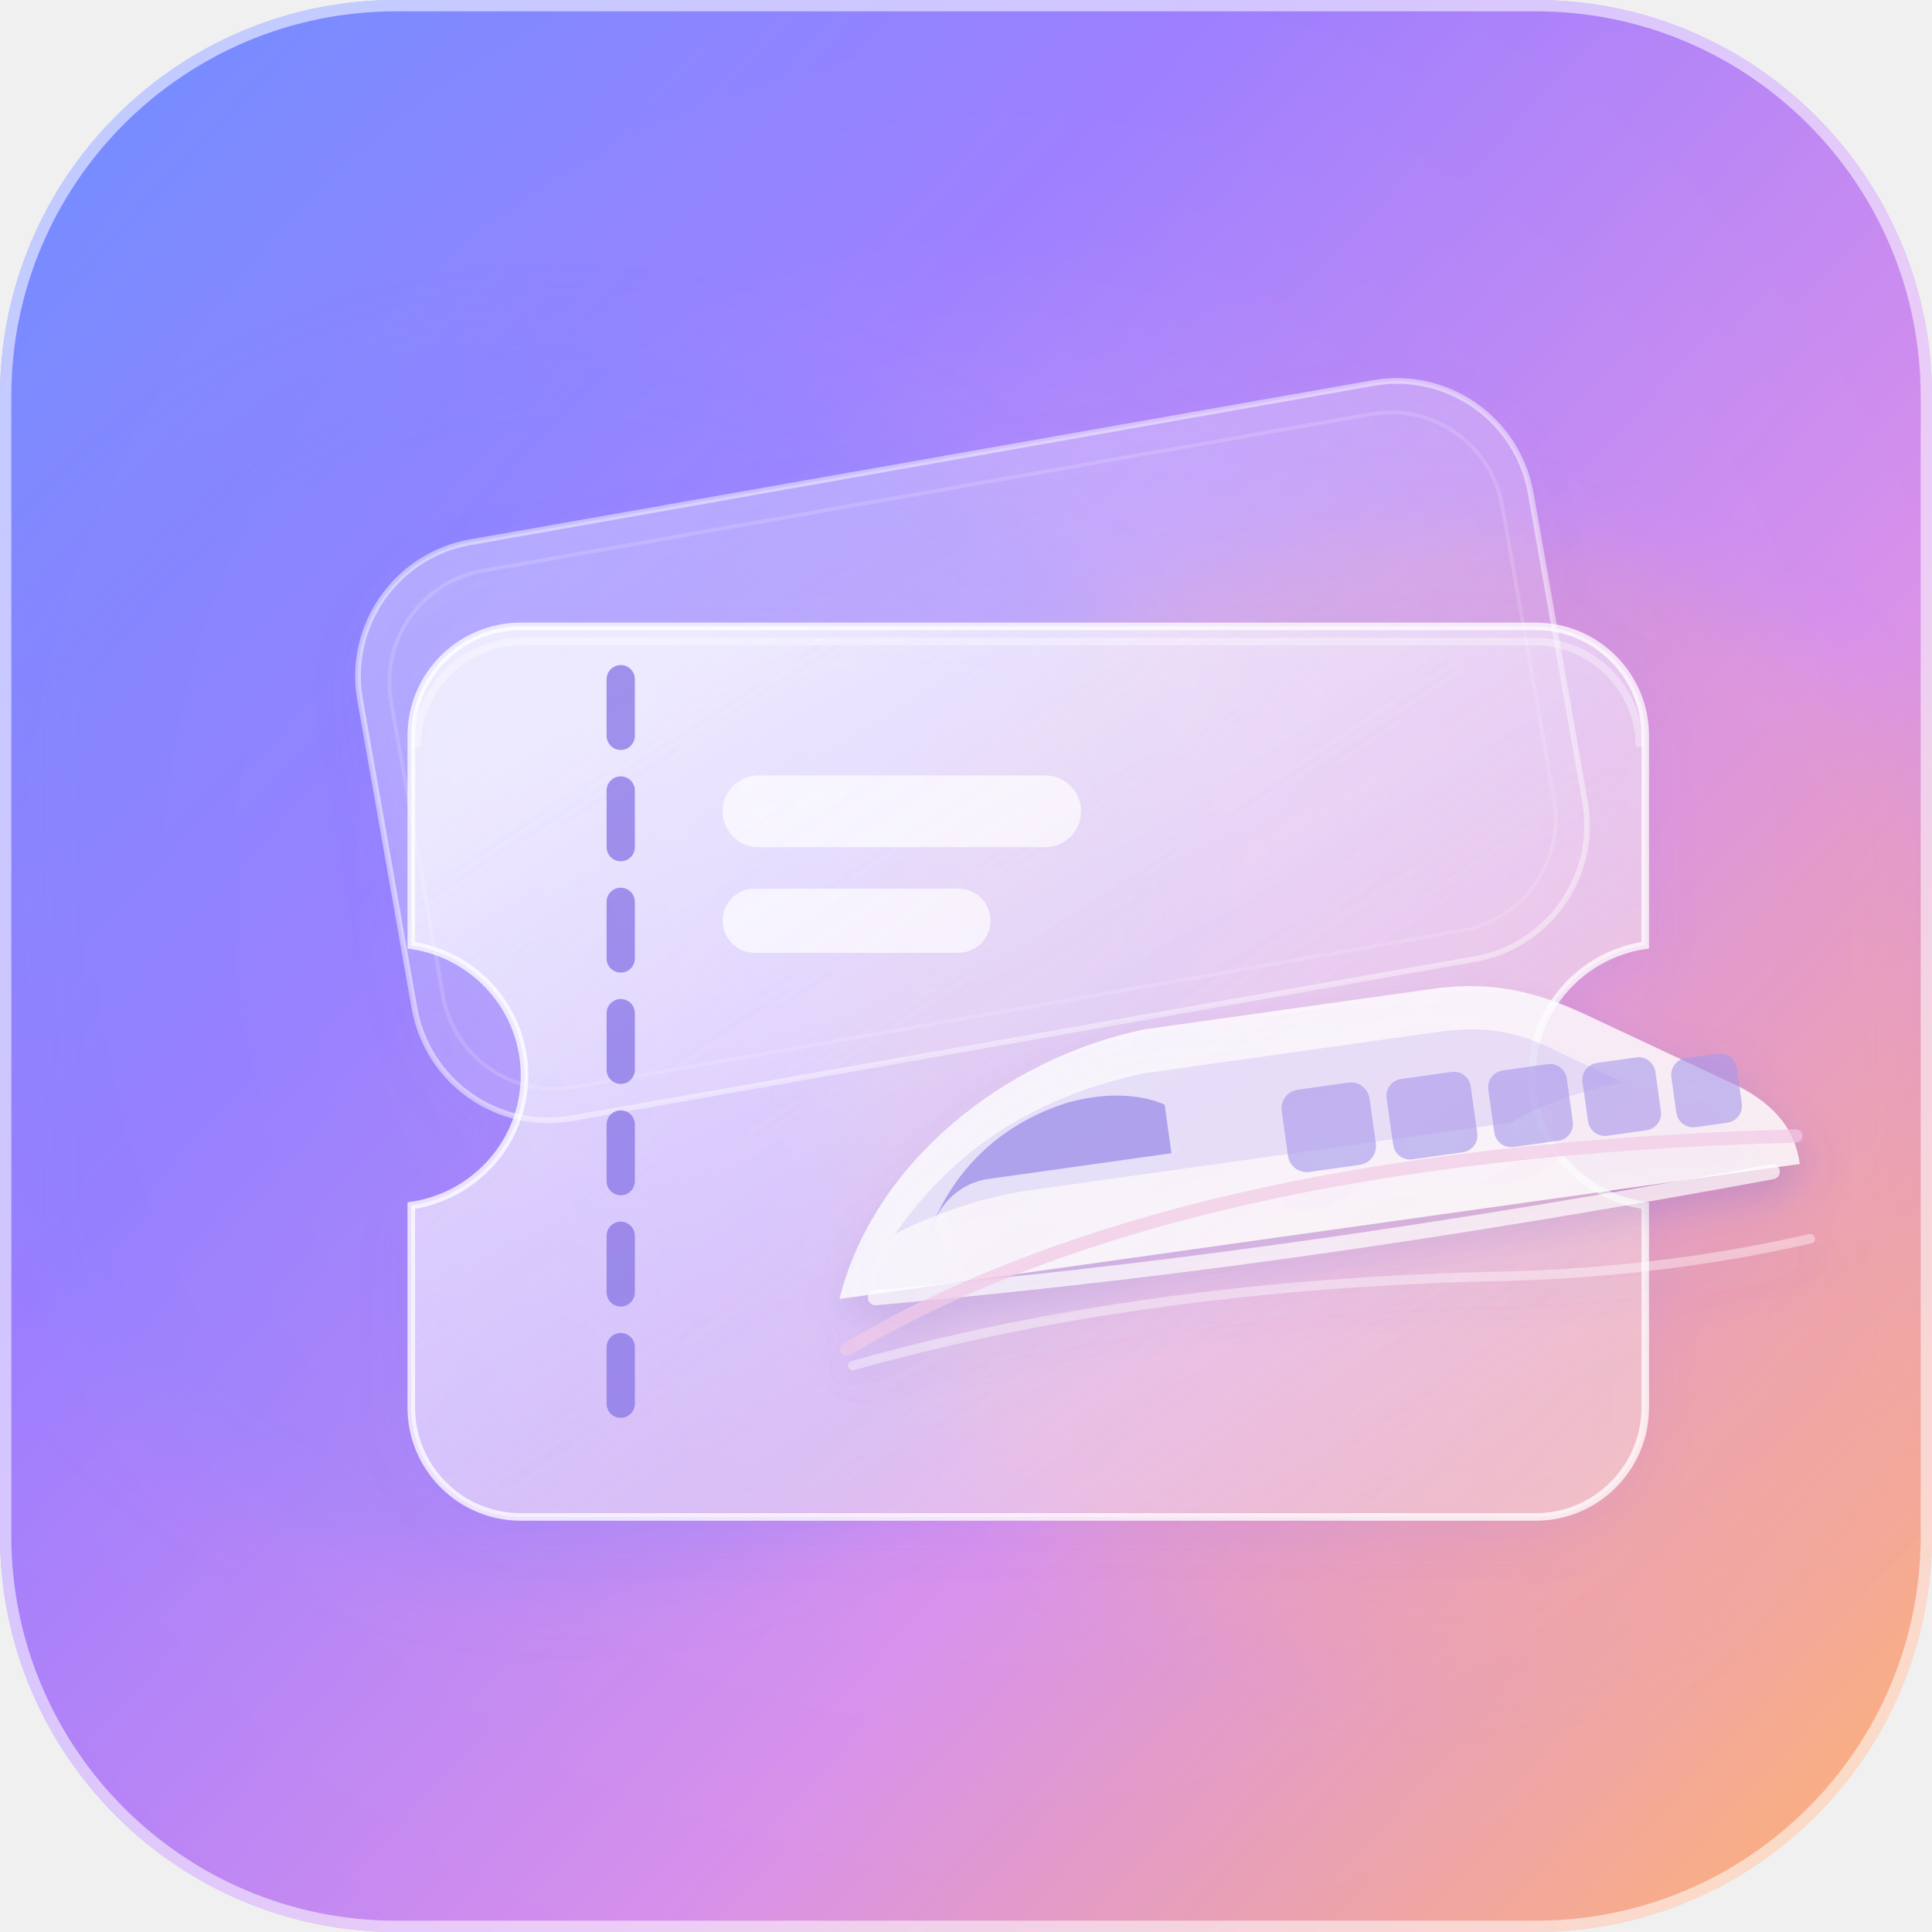
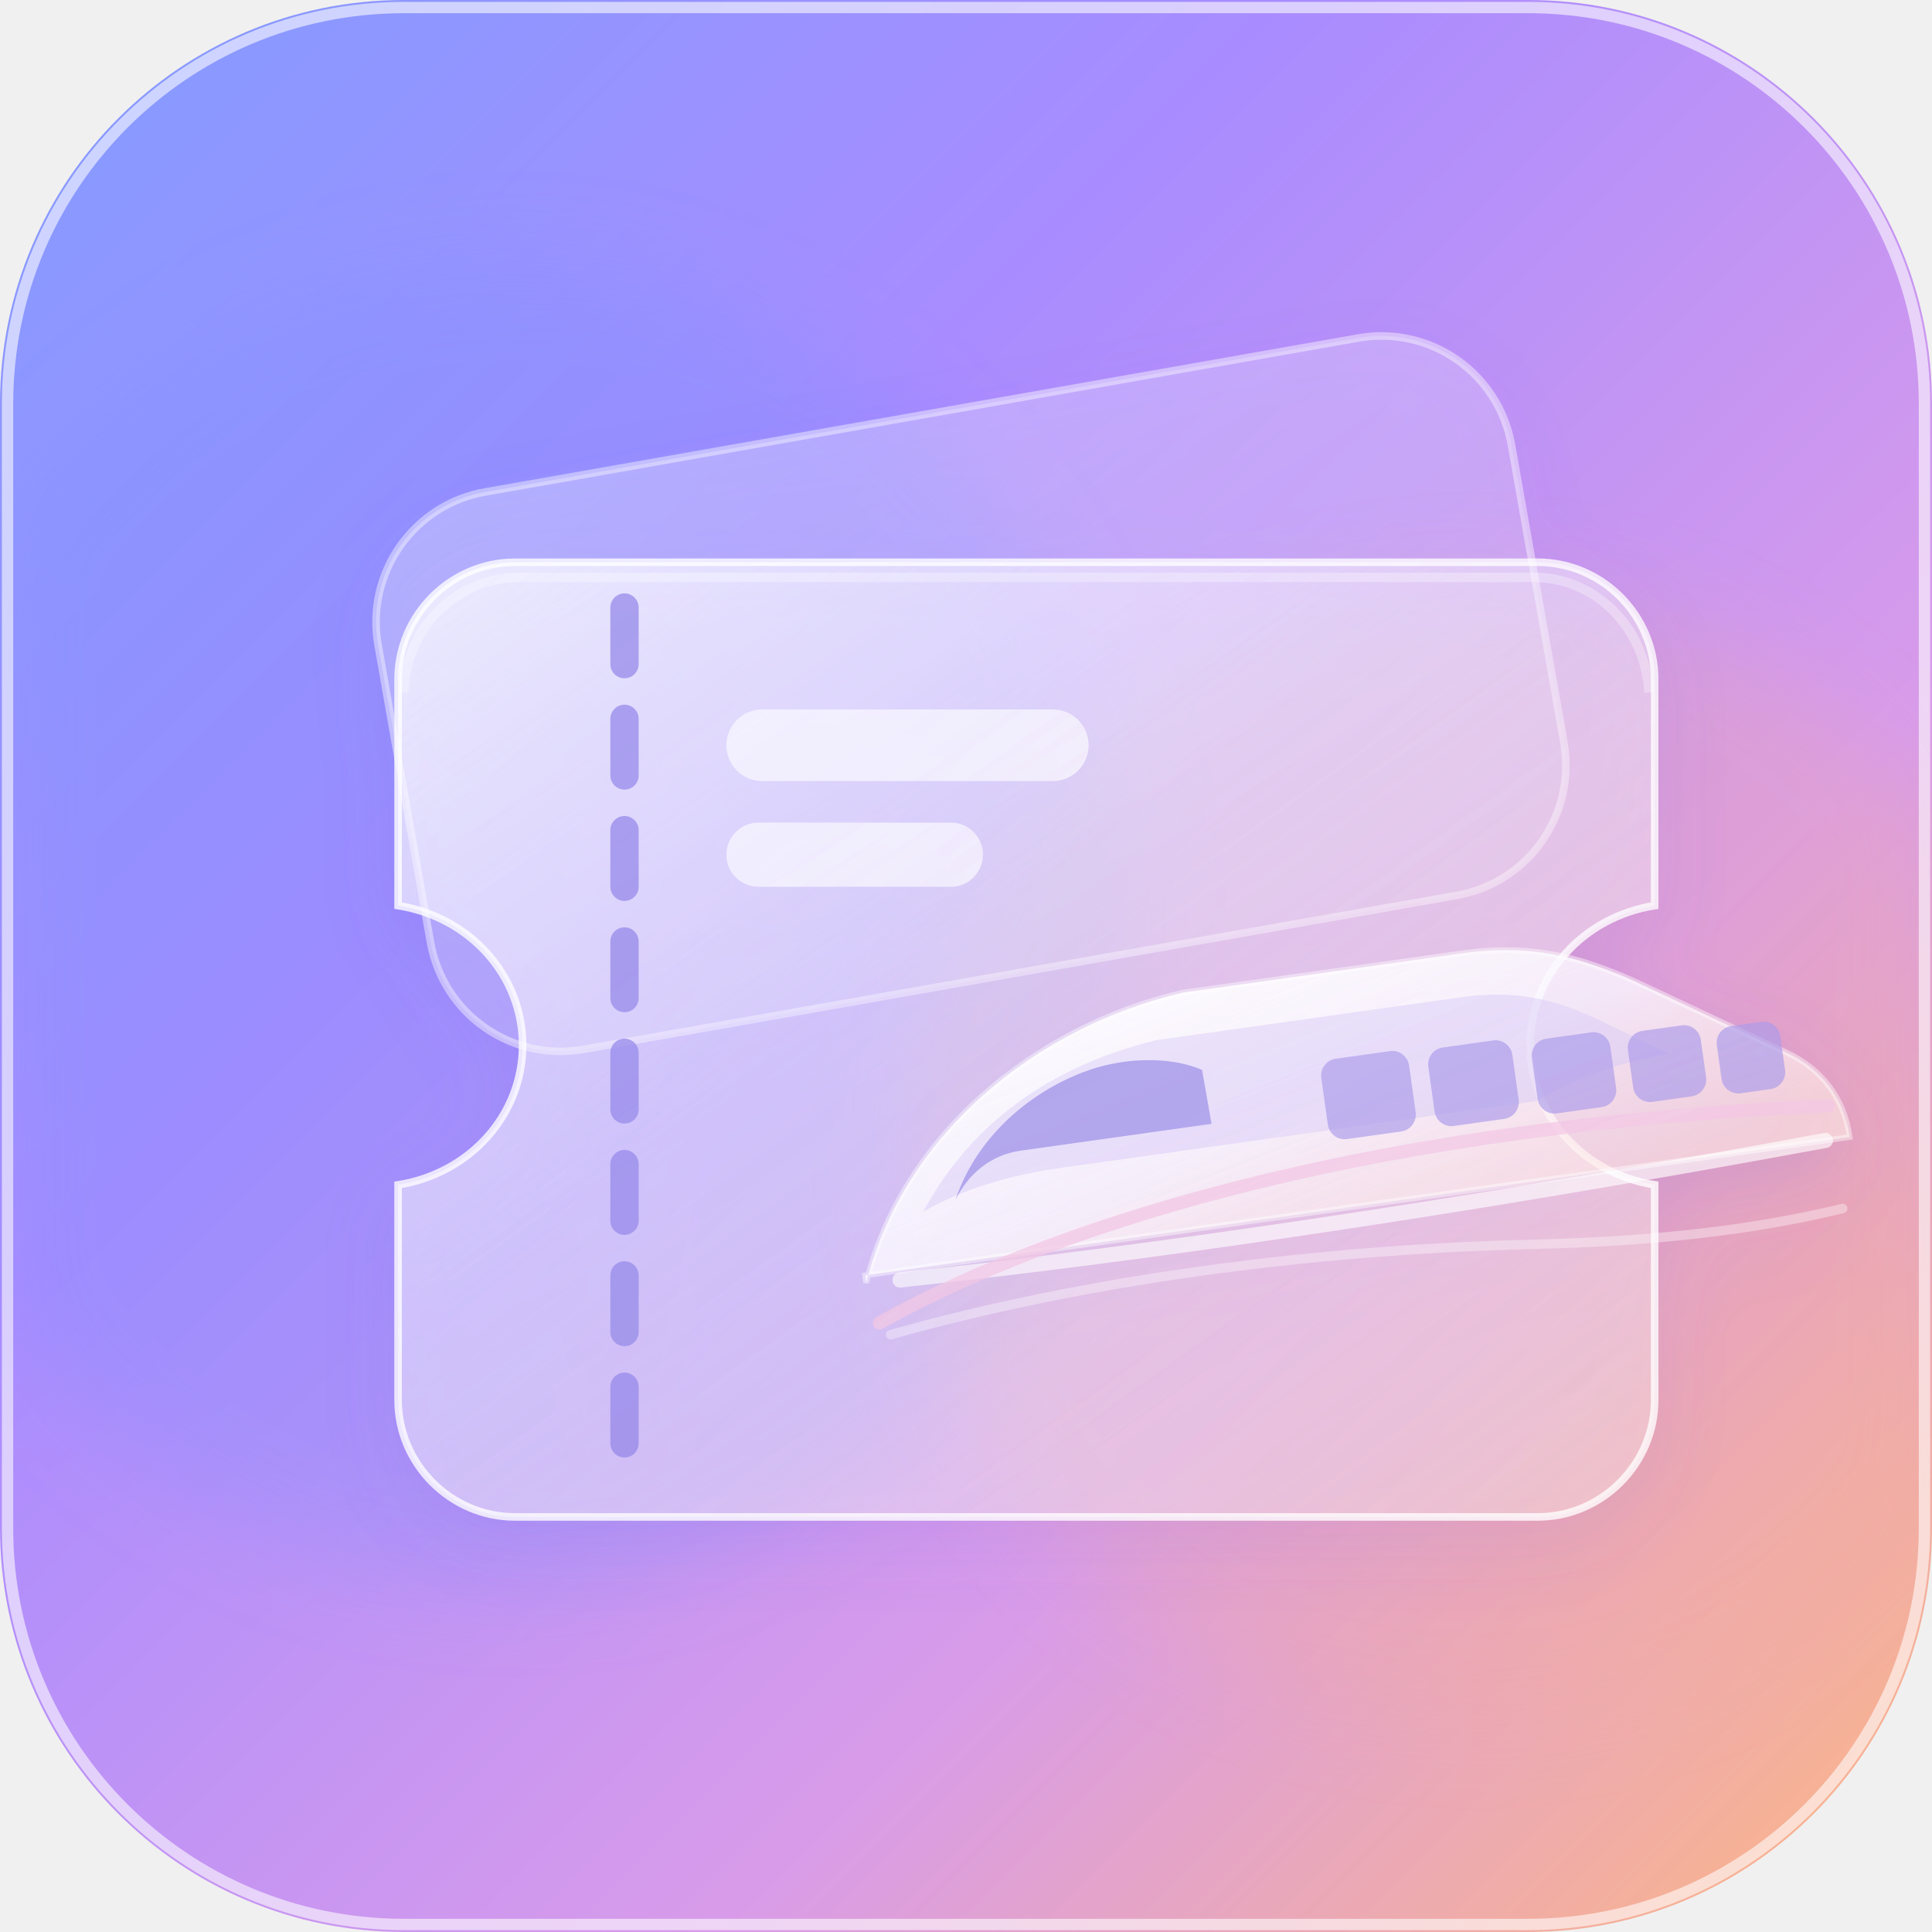
<svg xmlns="http://www.w3.org/2000/svg" viewBox="0 0 1024 1024">
  <defs>
-     <linearGradient id="bg" x1="0%" y1="4%" x2="100%" y2="96%">
-       <stop offset="0%" stop-color="#6F8EFF" />
-       <stop offset="32%" stop-color="#9A7BFF" />
-       <stop offset="66%" stop-color="#D68EEB" />
-       <stop offset="100%" stop-color="#FFB273" />
+     <linearGradient id="bg" x1="0" y1="0" x2="1" y2="1">
+       <stop offset="0" stop-color="#819CFF" />
+       <stop offset=".34" stop-color="#A98CFF" />
+       <stop offset=".68" stop-color="#D89BEA" />
+       <stop offset="1" stop-color="#FFB77E" />
    </linearGradient>
-     <radialGradient id="bgGlow" cx="52%" cy="46%" r="70%">
-       <stop offset="0%" stop-color="#FFFFFF" stop-opacity=".18" />
-       <stop offset="48%" stop-color="#FFFFFF" stop-opacity=".04" />
-       <stop offset="100%" stop-color="#FFFFFF" stop-opacity="0" />
-     </radialGradient>
-     <linearGradient id="glass" x1="14%" y1="8%" x2="88%" y2="90%">
-       <stop offset="0%" stop-color="#FFFFFF" stop-opacity=".76" />
-       <stop offset="48%" stop-color="#F8F2FF" stop-opacity=".56" />
-       <stop offset="100%" stop-color="#FFE9E1" stop-opacity=".40" />
+     <linearGradient id="glass" x1=".05" y1=".02" x2=".96" y2=".98">
+       <stop offset="0" stop-color="#FFFFFF" stop-opacity=".72" />
+       <stop offset=".42" stop-color="#F6F1FF" stop-opacity=".50" />
+       <stop offset="1" stop-color="#FFF0E8" stop-opacity=".36" />
    </linearGradient>
-     <linearGradient id="glass2" x1="20%" y1="0%" x2="85%" y2="100%">
-       <stop offset="0%" stop-color="#FFFFFF" stop-opacity=".30" />
-       <stop offset="100%" stop-color="#FFFFFF" stop-opacity=".07" />
+     <linearGradient id="glassBack" x1=".1" y1="0" x2=".9" y2="1">
+       <stop offset="0" stop-color="#FFFFFF" stop-opacity=".28" />
+       <stop offset="1" stop-color="#FFFFFF" stop-opacity=".08" />
    </linearGradient>
-     <filter id="softGlow" x="-40%" y="-40%" width="180%" height="180%">
-       <feGaussianBlur stdDeviation="20" />
+     <linearGradient id="train" x1=".1" y1=".1" x2=".9" y2=".9">
+       <stop offset="0" stop-color="#FFFFFF" stop-opacity=".94" />
+       <stop offset=".52" stop-color="#FBF8FF" stop-opacity=".80" />
+       <stop offset="1" stop-color="#FFE8E3" stop-opacity=".62" />
+     </linearGradient>
+     <filter id="glow" x="-40%" y="-40%" width="180%" height="180%">
+       <feGaussianBlur stdDeviation="24" />
    </filter>
-     <filter id="cardGlow" x="-30%" y="-30%" width="160%" height="160%">
-       <feDropShadow dx="0" dy="18" stdDeviation="22" flood-color="#FFFFFF" flood-opacity=".26" />
-       <feDropShadow dx="0" dy="8" stdDeviation="12" flood-color="#8A73FF" flood-opacity=".20" />
-     </filter>
-     <filter id="trainShadow" x="-30%" y="-30%" width="160%" height="160%">
-       <feDropShadow dx="0" dy="10" stdDeviation="10" flood-color="#7D68B8" flood-opacity=".22" />
+     <filter id="shadow" x="-30%" y="-30%" width="160%" height="160%">
+       <feDropShadow dx="0" dy="20" stdDeviation="20" flood-color="#FFFFFF" flood-opacity=".24" />
+       <feDropShadow dx="0" dy="12" stdDeviation="18" flood-color="#6F62DE" flood-opacity=".22" />
    </filter>
  </defs>
-   <rect x="0" y="0" width="1024" height="1024" rx="210" fill="url(#bg)" />
-   <rect x="0" y="0" width="1024" height="1024" rx="210" fill="url(#bgGlow)" />
-   <ellipse cx="300" cy="510" rx="340" ry="330" fill="#6F86FF" opacity=".16" filter="url(#softGlow)" />
-   <ellipse cx="760" cy="580" rx="310" ry="300" fill="#FFAE83" opacity=".17" filter="url(#softGlow)" />
-   <g transform="translate(138 185)" filter="url(#cardGlow)">
-     <g transform="rotate(-10 374 314)">
-       <rect x="80" y="60" width="630" height="310" rx="72" fill="url(#glass2)" stroke="#FFFFFF" stroke-opacity=".48" stroke-width="3" />
-       <rect x="96" y="76" width="598" height="278" rx="60" fill="none" stroke="#FFFFFF" stroke-opacity=".15" stroke-width="2" />
+   <rect width="1024" height="1024" rx="214" fill="url(#bg)" />
+   <ellipse cx="270" cy="490" rx="330" ry="350" fill="#6E8FFF" opacity=".22" filter="url(#glow)" />
+   <ellipse cx="780" cy="610" rx="300" ry="300" fill="#FFB37F" opacity=".18" filter="url(#glow)" />
+   <g transform="translate(135 168)" filter="url(#shadow)">
+     <g transform="rotate(-10 375 300)">
+       <rect x="92" y="52" width="610" height="300" rx="70" fill="url(#glassBack)" stroke="#FFFFFF" stroke-opacity=".42" stroke-width="4" />
    </g>
-     <path d="M80 205              C80 173 106 147 138 147              H676              C708 147 734 173 734 205              V316              C700 321 674 350 674 385              C674 420 700 449 734 454              V561              C734 593 708 619 676 619              H138              C106 619 80 593 80 561              V454              C114 449 140 420 140 385              C140 350 114 321 80 316              Z" fill="url(#glass)" stroke="#FFFFFF" stroke-opacity=".76" stroke-width="4" />
-     <path d="M83 211              C83 180 108 155 139 155              H675              C706 155 731 180 731 211" fill="none" stroke="#FFFFFF" stroke-opacity=".33" stroke-width="4" />
-     <g fill="#FFFFFF" fill-opacity=".68">
-       <rect x="245" y="226" width="190" height="38" rx="19" />
-       <rect x="245" y="286" width="142" height="34" rx="17" />
+     <path d="M76 192              C76 158 104 130 138 130              H680              C714 130 742 158 742 192              V312              C704 318 676 349 676 386              C676 423 704 454 742 460              V574              C742 608 714 636 680 636              H138              C104 636 76 608 76 574              V460              C114 454 142 423 142 386              C142 349 114 318 76 312              Z" fill="url(#glass)" stroke="#FFFFFF" stroke-opacity=".78" stroke-width="4" />
+     <path d="M79 199 C80 164 108 138 140 138 H678 C710 138 737 164 739 199" fill="none" stroke="#FFFFFF" stroke-opacity=".30" stroke-width="5" />
+     <g stroke="#978BEA" stroke-width="15" stroke-linecap="round" opacity=".75">
+       <line x1="196" y1="154" x2="196" y2="184" />
+       <line x1="196" y1="213" x2="196" y2="243" />
+       <line x1="196" y1="272" x2="196" y2="302" />
+       <line x1="196" y1="331" x2="196" y2="361" />
+       <line x1="196" y1="390" x2="196" y2="420" />
+       <line x1="196" y1="449" x2="196" y2="479" />
+       <line x1="196" y1="508" x2="196" y2="538" />
+       <line x1="196" y1="567" x2="196" y2="597" />
    </g>
-     <g stroke="#8B79E6" stroke-width="15" stroke-linecap="round" opacity=".78">
-       <line x1="191" y1="175" x2="191" y2="205" />
-       <line x1="191" y1="234" x2="191" y2="264" />
-       <line x1="191" y1="293" x2="191" y2="323" />
-       <line x1="191" y1="352" x2="191" y2="382" />
-       <line x1="191" y1="411" x2="191" y2="441" />
-       <line x1="191" y1="470" x2="191" y2="500" />
-       <line x1="191" y1="529" x2="191" y2="559" />
+     <g fill="#FFFFFF" opacity=".60">
+       <rect x="250" y="208" width="192" height="38" rx="19" />
+       <rect x="250" y="268" width="136" height="34" rx="17" />
    </g>
-     <g transform="translate(298 334) rotate(-8 210 120)" filter="url(#trainShadow)">
-       <path d="M4 141                C32 72 108 27 184 22                H338                C370 22 393 31 420 49                L492 96                C510 109 518 123 518 141                H4                Z" fill="#FFF" fill-opacity=".80" />
-       <path d="M38 111                C77 69 124 49 181 45                H338                C362 45 379 50 399 64                L431 85                C408 87 387 90 370 98                H112                C88 98 61 103 38 111                Z" fill="#C9BDF6" fill-opacity=".36" />
-       <path d="M56 113                C74 80 103 61 137 55                C157 52 176 55 189 63                L189 89                H91                C77 89 64 97 56 113                Z" fill="#9B8BE6" fill-opacity=".72" />
-       <g fill="#AA9AE9" fill-opacity=".62">
-         <rect x="250" y="65" width="47" height="44" rx="10" />
-         <rect x="306" y="67" width="45" height="43" rx="9" />
-         <rect x="360" y="70" width="42" height="41" rx="9" />
-         <rect x="410" y="73" width="39" height="39" rx="9" />
-         <rect x="457" y="77" width="35" height="37" rx="9" />
+     <g transform="translate(318 334) rotate(-8 210 120)">
+       <path d="M0 149                C30 75 107 27 188 20                H337                C372 20 396 29 425 47                L500 96                C517 107 527 124 527 145                H0 Z" fill="url(#train)" stroke="#FFFFFF" stroke-opacity=".42" stroke-width="3" />
+       <path d="M35 116                C67 73 112 49 170 43                H334                C361 43 381 50 404 65                L438 88                C410 89 386 94 365 103                H111                C83 103 57 107 35 116 Z" fill="#D7CBF7" opacity=".48" />
+       <path d="M53 112                C70 78 105 58 137 53                C158 50 179 54 192 62                L193 91                H91                C75 91 62 99 53 112 Z" fill="#9C90E7" opacity=".72" />
+       <g fill="#AC9BEA" opacity=".66">
+         <rect x="254" y="66" width="47" height="43" rx="9" />
+         <rect x="311" y="68" width="45" height="42" rx="9" />
+         <rect x="366" y="71" width="42" height="40" rx="9" />
+         <rect x="417" y="74" width="39" height="38" rx="9" />
+         <rect x="464" y="78" width="34" height="36" rx="9" />
      </g>
-       <path d="M23 143                C127 148 268 153 503 143" fill="none" stroke="#FFFFFF" stroke-opacity=".66" stroke-width="8" stroke-linecap="round" />
-       <path d="M4 168                C124 118 288 100 518 126" fill="none" stroke="#F3C9E6" stroke-opacity=".68" stroke-width="7" stroke-linecap="round" />
-       <path d="M6 177                C115 162 231 164 345 177                C401 184 460 186 518 181" fill="none" stroke="#FFFFFF" stroke-opacity=".38" stroke-width="5" stroke-linecap="round" />
+       <path d="M18 150 C139 154 305 154 514 145" fill="none" stroke="#FFFFFF" stroke-opacity=".62" stroke-width="8" stroke-linecap="round" />
+       <path d="M4 171 C113 129 285 105 518 127" fill="none" stroke="#F3C8E5" stroke-opacity=".72" stroke-width="7" stroke-linecap="round" />
+       <path d="M9 178 C112 164 233 164 353 178 C414 185 467 187 518 182" fill="none" stroke="#FFFFFF" stroke-opacity=".35" stroke-width="5" stroke-linecap="round" />
    </g>
  </g>
-   <rect x="3" y="3" width="1018" height="1018" rx="207" fill="none" stroke="#FFFFFF" stroke-opacity=".55" stroke-width="6" />
+   <rect x="4" y="4" width="1016" height="1016" rx="210" fill="none" stroke="#FFFFFF" stroke-opacity=".58" stroke-width="6" />
</svg>
